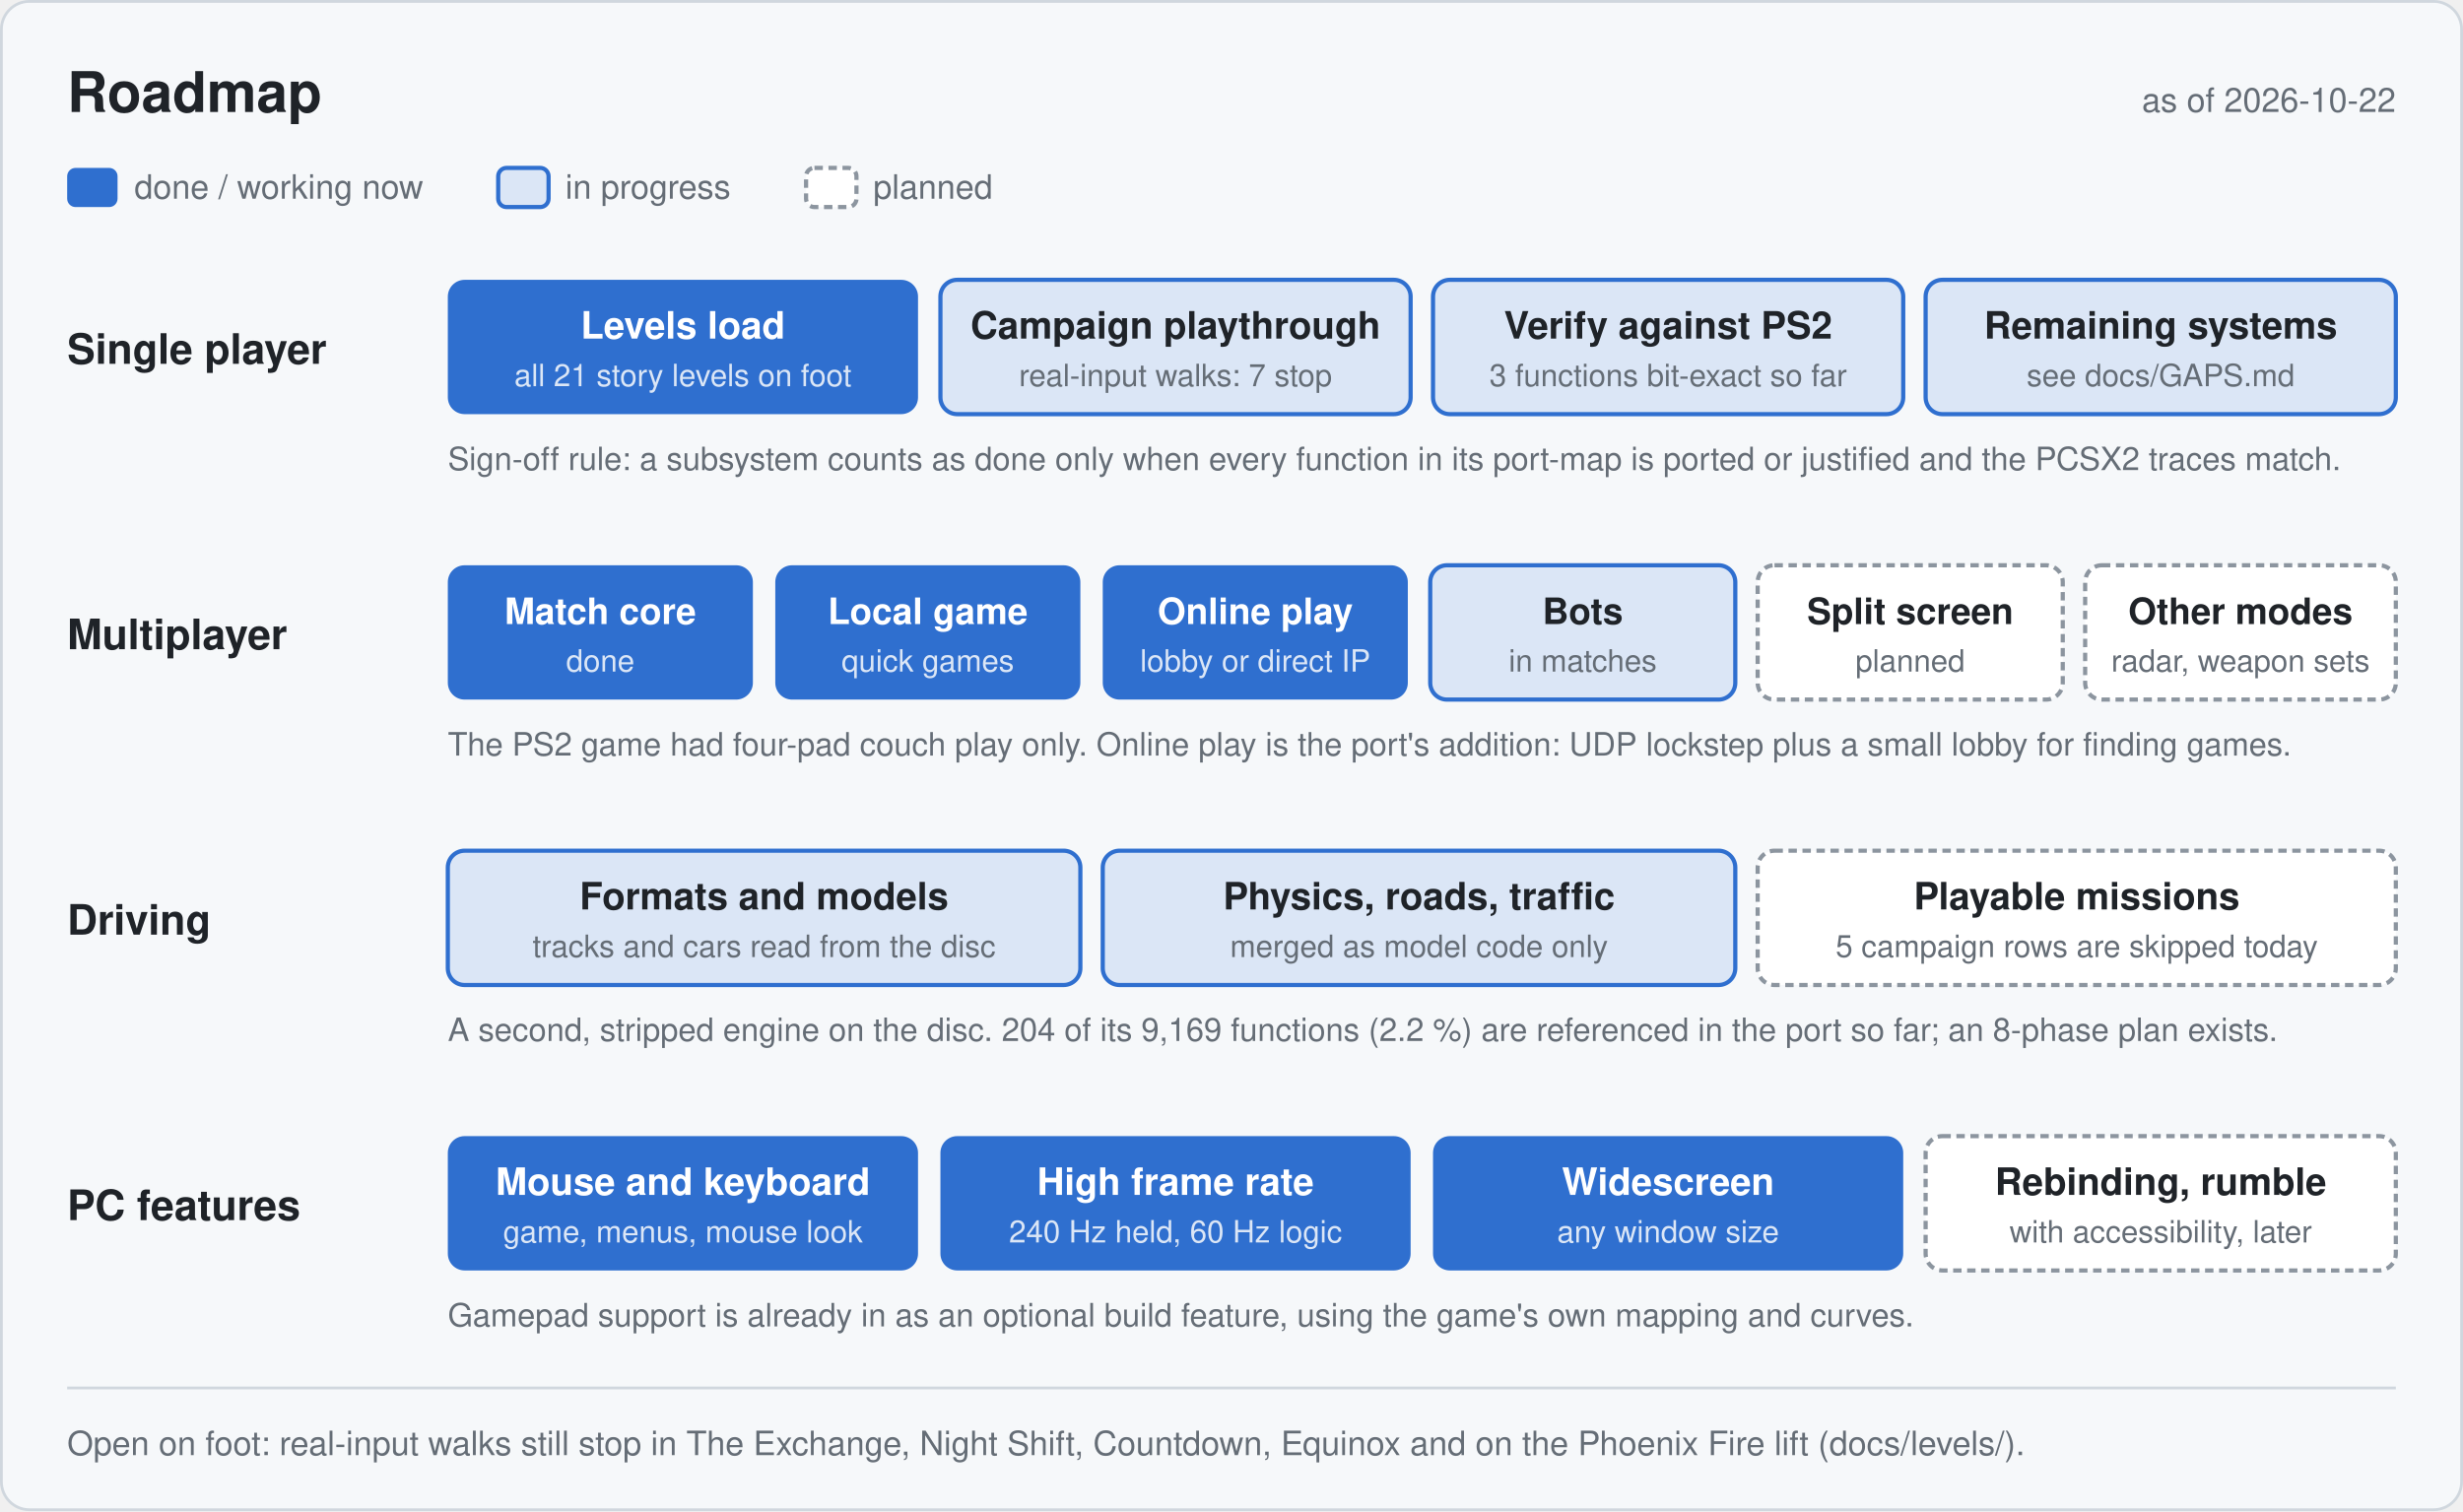
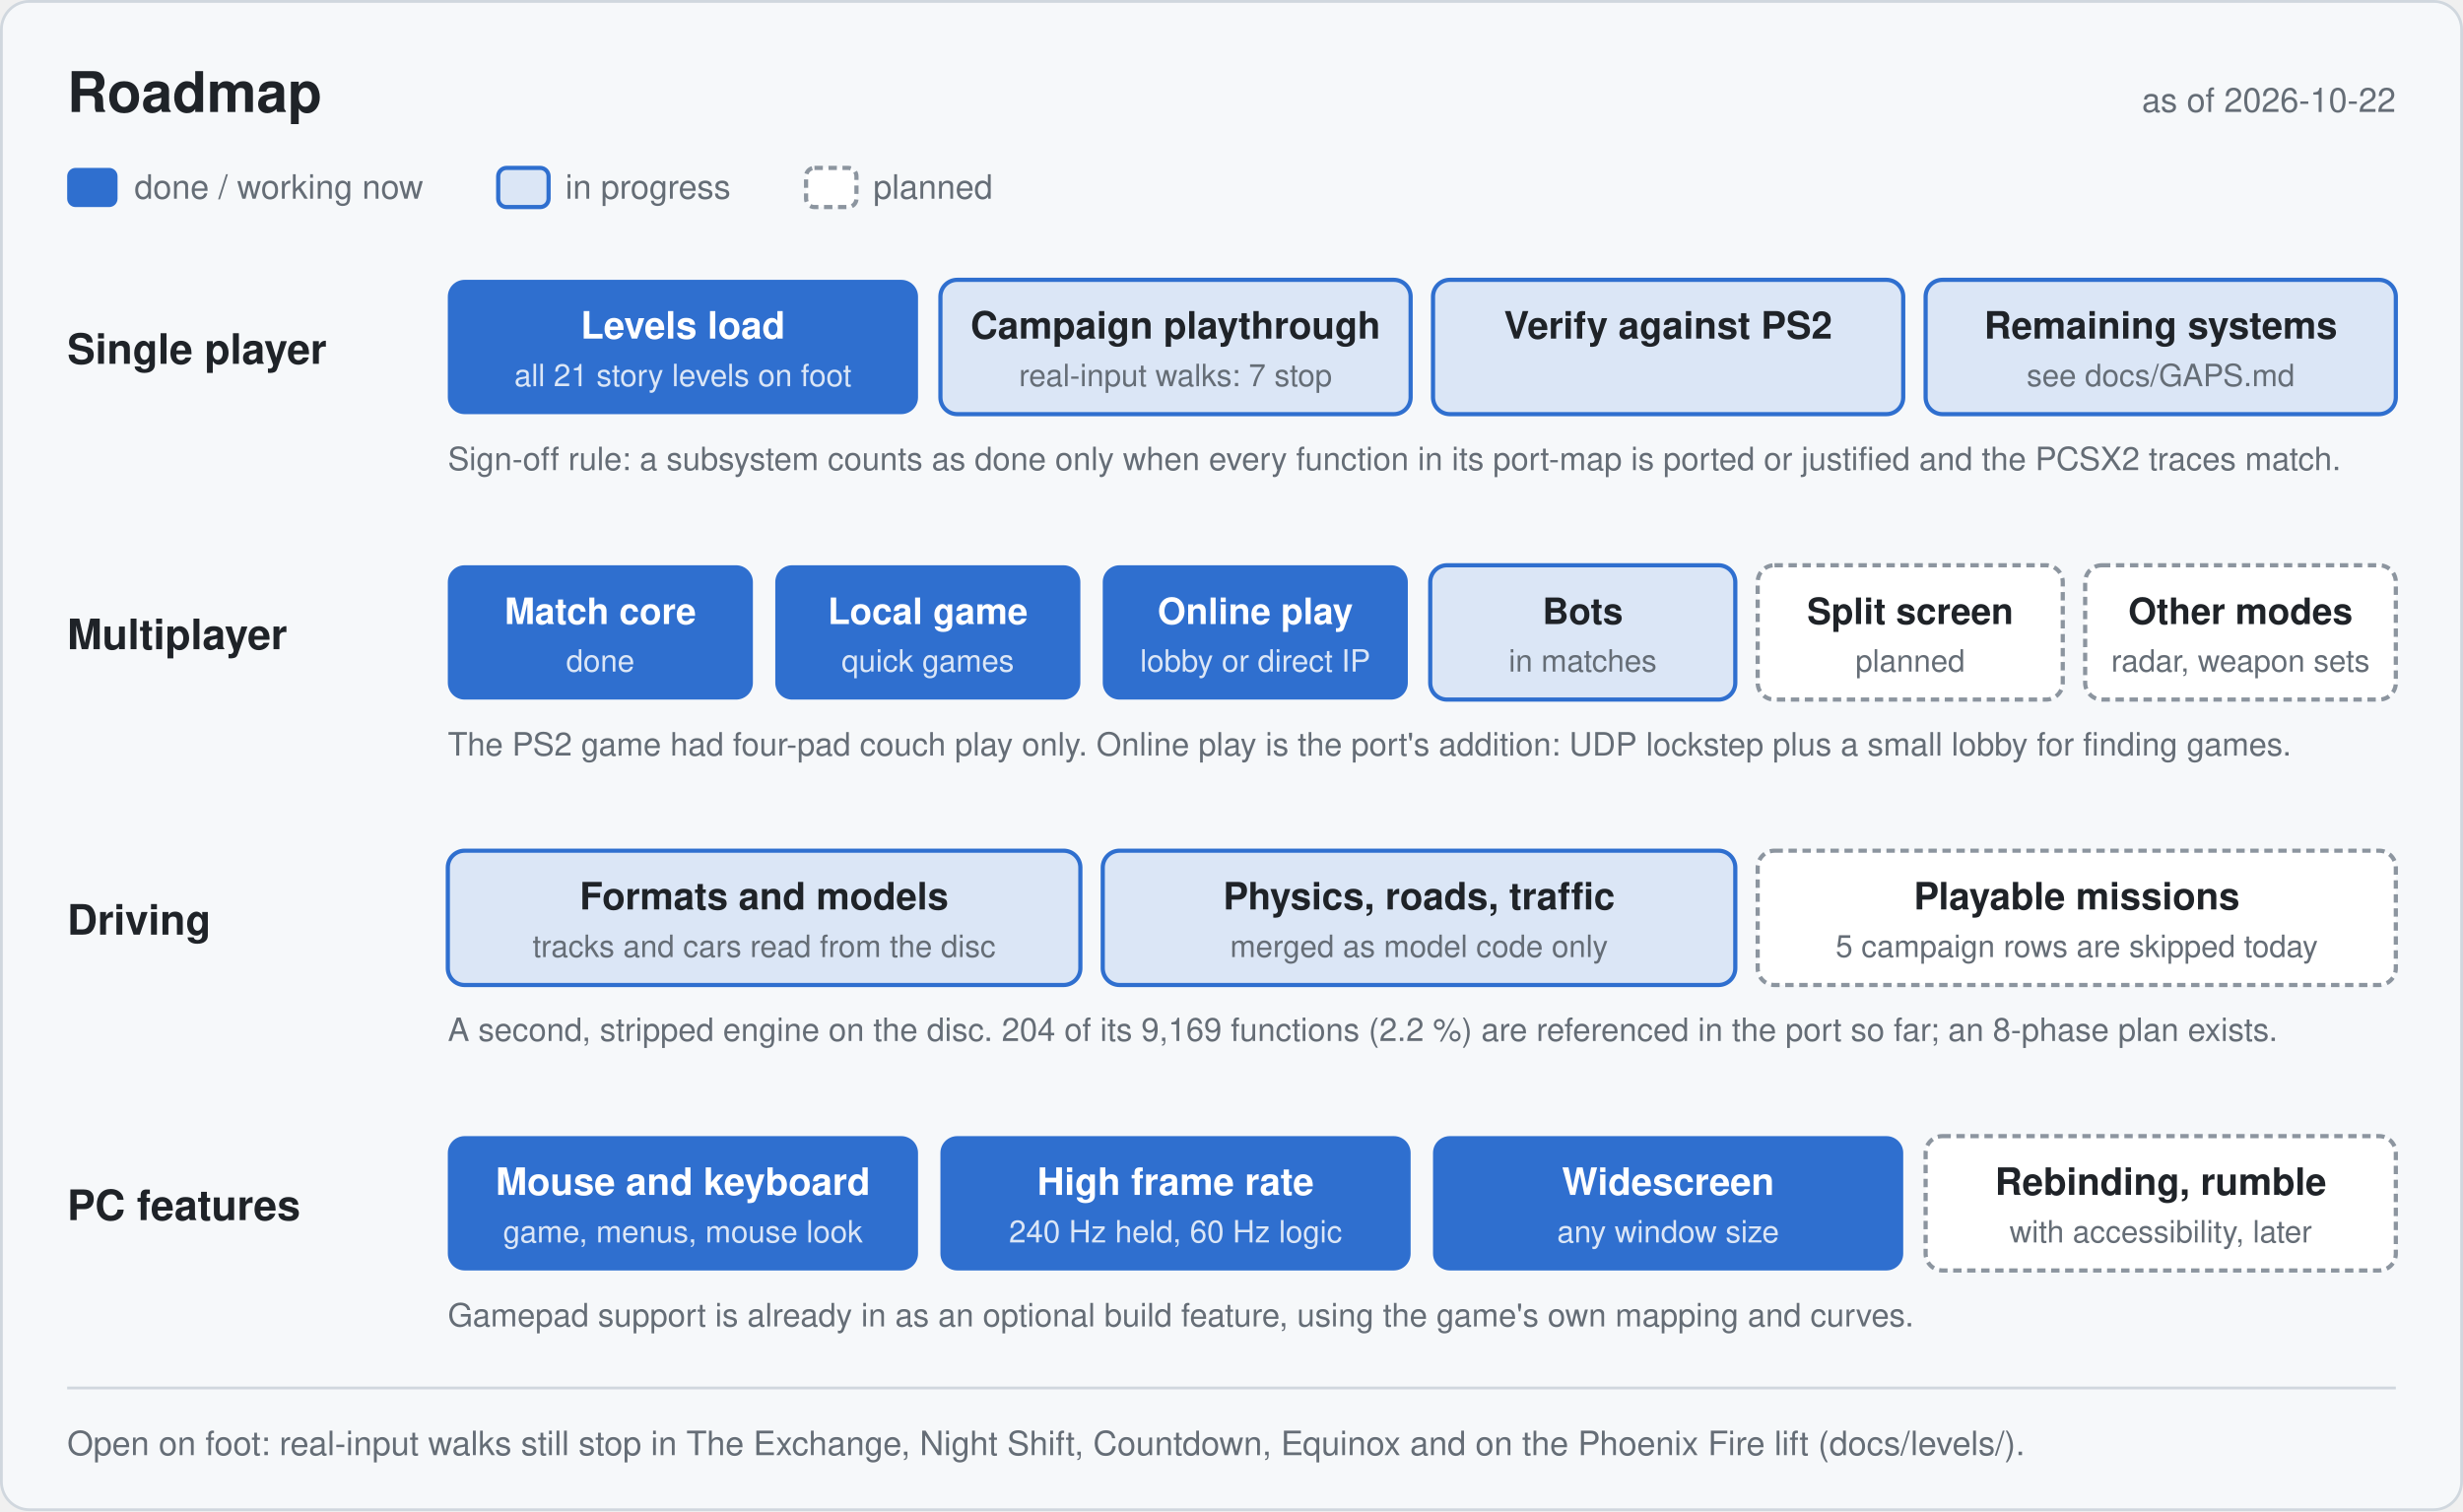
<svg xmlns="http://www.w3.org/2000/svg" width="880" height="540" viewBox="0 0 880 540" font-family="-apple-system, 'Segoe UI', Helvetica, Arial, sans-serif">
  <rect x="0.5" y="0.5" width="879" height="539" rx="10" fill="#f6f8fa" stroke="#d0d7de" />
  <text x="24" y="40" font-size="20" font-weight="600" fill="#1f2328">Roadmap</text>
  <text x="856" y="40" font-size="12" fill="#656d76" text-anchor="end">as of 2026-10-22</text>
  <g font-size="12" fill="#656d76">
    <rect x="24" y="60" width="18" height="14" rx="3" fill="#2f6fcf" />
    <text x="48" y="71">done / working now</text>
    <rect x="178" y="60" width="18" height="14" rx="3" fill="#dbe6f6" stroke="#2f6fcf" stroke-width="1.5" />
    <text x="202" y="71">in progress</text>
    <rect x="288" y="60" width="18" height="14" rx="3" fill="#ffffff" stroke="#8c959f" stroke-width="1.5" stroke-dasharray="3 2" />
    <text x="312" y="71">planned</text>
  </g>
  <text x="24" y="130" font-size="15" font-weight="600" fill="#1f2328">Single player</text>
  <g>
    <rect x="160" y="100" width="168" height="48" rx="6" fill="#2f6fcf" />
    <text x="244" y="121" font-size="13.5" font-weight="600" fill="#ffffff" text-anchor="middle">Levels load</text>
    <text x="244" y="138" font-size="11" fill="#dbe6f6" text-anchor="middle">all 21 story levels on foot</text>
    <rect x="336" y="100" width="168" height="48" rx="6" fill="#dbe6f6" stroke="#2f6fcf" stroke-width="1.5" />
    <text x="420" y="121" font-size="13.5" font-weight="600" fill="#1f2328" text-anchor="middle">Campaign playthrough</text>
    <text x="420" y="138" font-size="11" fill="#656d76" text-anchor="middle">real-input walks: 7 stop</text>
    <rect x="512" y="100" width="168" height="48" rx="6" fill="#dbe6f6" stroke="#2f6fcf" stroke-width="1.5" />
    <text x="596" y="121" font-size="13.5" font-weight="600" fill="#1f2328" text-anchor="middle">Verify against PS2</text>
-     <text x="596" y="138" font-size="11" fill="#656d76" text-anchor="middle">3 functions bit-exact so far</text>
+     <text x="596" y="138" font-size="11" fill="#656d76" text-anchor="middle" />
    <rect x="688" y="100" width="168" height="48" rx="6" fill="#dbe6f6" stroke="#2f6fcf" stroke-width="1.5" />
    <text x="772" y="121" font-size="13.5" font-weight="600" fill="#1f2328" text-anchor="middle">Remaining systems</text>
    <text x="772" y="138" font-size="11" fill="#656d76" text-anchor="middle">see docs/GAPS.md</text>
  </g>
  <text x="160" y="168" font-size="11.5" fill="#656d76">Sign-off rule: a subsystem counts as done only when every function in its port-map is ported or justified and the PCSX2 traces match.</text>
  <text x="24" y="232" font-size="15" font-weight="600" fill="#1f2328">Multiplayer</text>
  <g>
    <rect x="160" y="202" width="109" height="48" rx="6" fill="#2f6fcf" />
    <text x="214.5" y="223" font-size="13" font-weight="600" fill="#ffffff" text-anchor="middle">Match core</text>
    <text x="214.5" y="240" font-size="11" fill="#dbe6f6" text-anchor="middle">done</text>
    <rect x="277" y="202" width="109" height="48" rx="6" fill="#2f6fcf" />
    <text x="331.5" y="223" font-size="13" font-weight="600" fill="#ffffff" text-anchor="middle">Local game</text>
    <text x="331.5" y="240" font-size="11" fill="#dbe6f6" text-anchor="middle">quick games</text>
    <rect x="394" y="202" width="109" height="48" rx="6" fill="#2f6fcf" />
    <text x="448.5" y="223" font-size="13" font-weight="600" fill="#ffffff" text-anchor="middle">Online play</text>
    <text x="448.5" y="240" font-size="11" fill="#dbe6f6" text-anchor="middle">lobby or direct IP</text>
    <rect x="511" y="202" width="109" height="48" rx="6" fill="#dbe6f6" stroke="#2f6fcf" stroke-width="1.5" />
    <text x="565.5" y="223" font-size="13" font-weight="600" fill="#1f2328" text-anchor="middle">Bots</text>
    <text x="565.5" y="240" font-size="11" fill="#656d76" text-anchor="middle">in matches</text>
    <rect x="628" y="202" width="109" height="48" rx="6" fill="#ffffff" stroke="#8c959f" stroke-width="1.5" stroke-dasharray="3 2" />
    <text x="682.5" y="223" font-size="13" font-weight="600" fill="#1f2328" text-anchor="middle">Split screen</text>
    <text x="682.5" y="240" font-size="11" fill="#656d76" text-anchor="middle">planned</text>
    <rect x="745" y="202" width="111" height="48" rx="6" fill="#ffffff" stroke="#8c959f" stroke-width="1.5" stroke-dasharray="3 2" />
    <text x="800.5" y="223" font-size="13" font-weight="600" fill="#1f2328" text-anchor="middle">Other modes</text>
    <text x="800.5" y="240" font-size="11" fill="#656d76" text-anchor="middle">radar, weapon sets</text>
  </g>
  <text x="160" y="270" font-size="11.5" fill="#656d76">The PS2 game had four-pad couch play only. Online play is the port's addition: UDP lockstep plus a small lobby for finding games.</text>
  <text x="24" y="334" font-size="15" font-weight="600" fill="#1f2328">Driving</text>
  <g>
    <rect x="160" y="304" width="226" height="48" rx="6" fill="#dbe6f6" stroke="#2f6fcf" stroke-width="1.5" />
    <text x="273" y="325" font-size="13.5" font-weight="600" fill="#1f2328" text-anchor="middle">Formats and models</text>
    <text x="273" y="342" font-size="11" fill="#656d76" text-anchor="middle">tracks and cars read from the disc</text>
    <rect x="394" y="304" width="226" height="48" rx="6" fill="#dbe6f6" stroke="#2f6fcf" stroke-width="1.5" />
    <text x="507" y="325" font-size="13.5" font-weight="600" fill="#1f2328" text-anchor="middle">Physics, roads, traffic</text>
    <text x="507" y="342" font-size="11" fill="#656d76" text-anchor="middle">merged as model code only</text>
    <rect x="628" y="304" width="228" height="48" rx="6" fill="#ffffff" stroke="#8c959f" stroke-width="1.5" stroke-dasharray="3 2" />
    <text x="742" y="325" font-size="13.5" font-weight="600" fill="#1f2328" text-anchor="middle">Playable missions</text>
    <text x="742" y="342" font-size="11" fill="#656d76" text-anchor="middle">5 campaign rows are skipped today</text>
  </g>
  <text x="160" y="372" font-size="11.5" fill="#656d76">A second, stripped engine on the disc. 204 of its 9,169 functions (2.2 %) are referenced in the port so far; an 8-phase plan exists.</text>
  <text x="24" y="436" font-size="15" font-weight="600" fill="#1f2328">PC features</text>
  <g>
    <rect x="160" y="406" width="168" height="48" rx="6" fill="#2f6fcf" />
    <text x="244" y="427" font-size="13.5" font-weight="600" fill="#ffffff" text-anchor="middle">Mouse and keyboard</text>
    <text x="244" y="444" font-size="11" fill="#dbe6f6" text-anchor="middle">game, menus, mouse look</text>
    <rect x="336" y="406" width="168" height="48" rx="6" fill="#2f6fcf" />
    <text x="420" y="427" font-size="13.5" font-weight="600" fill="#ffffff" text-anchor="middle">High frame rate</text>
    <text x="420" y="444" font-size="11" fill="#dbe6f6" text-anchor="middle">240 Hz held, 60 Hz logic</text>
    <rect x="512" y="406" width="168" height="48" rx="6" fill="#2f6fcf" />
    <text x="596" y="427" font-size="13.5" font-weight="600" fill="#ffffff" text-anchor="middle">Widescreen</text>
    <text x="596" y="444" font-size="11" fill="#dbe6f6" text-anchor="middle">any window size</text>
    <rect x="688" y="406" width="168" height="48" rx="6" fill="#ffffff" stroke="#8c959f" stroke-width="1.5" stroke-dasharray="3 2" />
    <text x="772" y="427" font-size="13.5" font-weight="600" fill="#1f2328" text-anchor="middle">Rebinding, rumble</text>
    <text x="772" y="444" font-size="11" fill="#656d76" text-anchor="middle">with accessibility, later</text>
  </g>
  <text x="160" y="474" font-size="11.5" fill="#656d76">Gamepad support is already in as an optional build feature, using the game's own mapping and curves.</text>
  <line x1="24" y1="496" x2="856" y2="496" stroke="#d0d7de" />
  <text x="24" y="520" font-size="12" fill="#656d76">Open on foot: real-input walks still stop in The Exchange, Night Shift, Countdown, Equinox and on the Phoenix Fire lift (docs/levels/).</text>
</svg>
